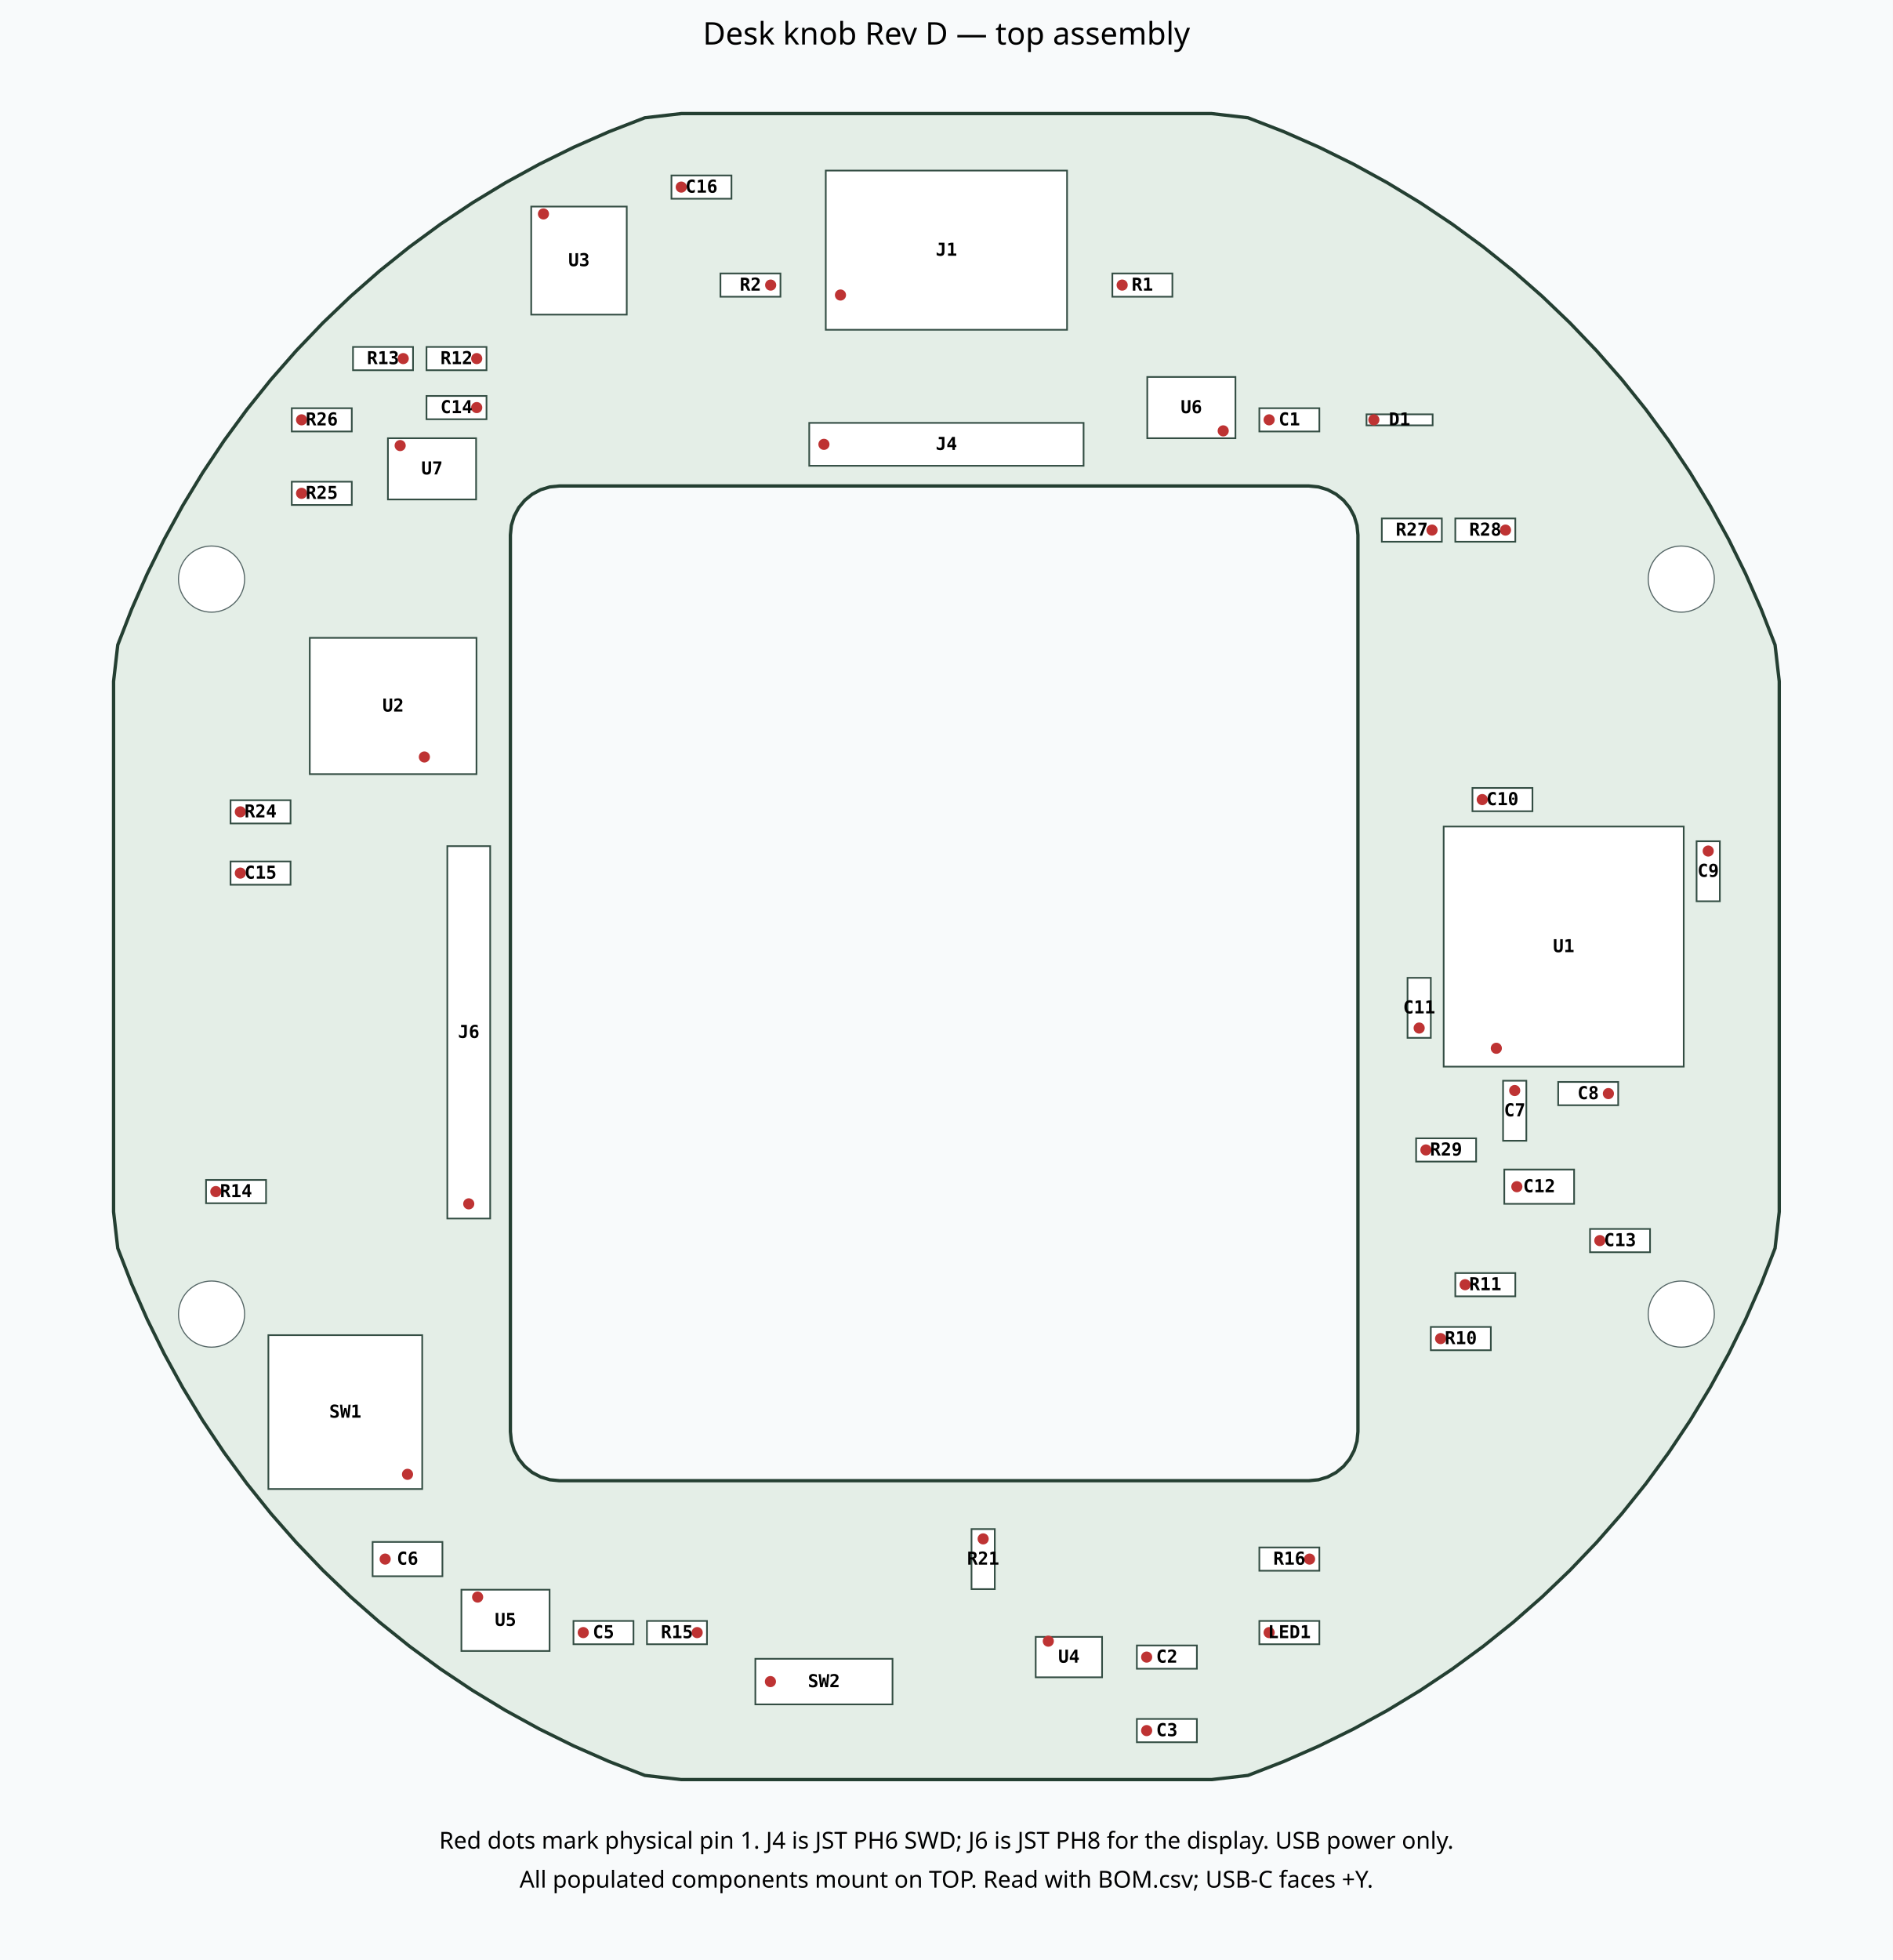
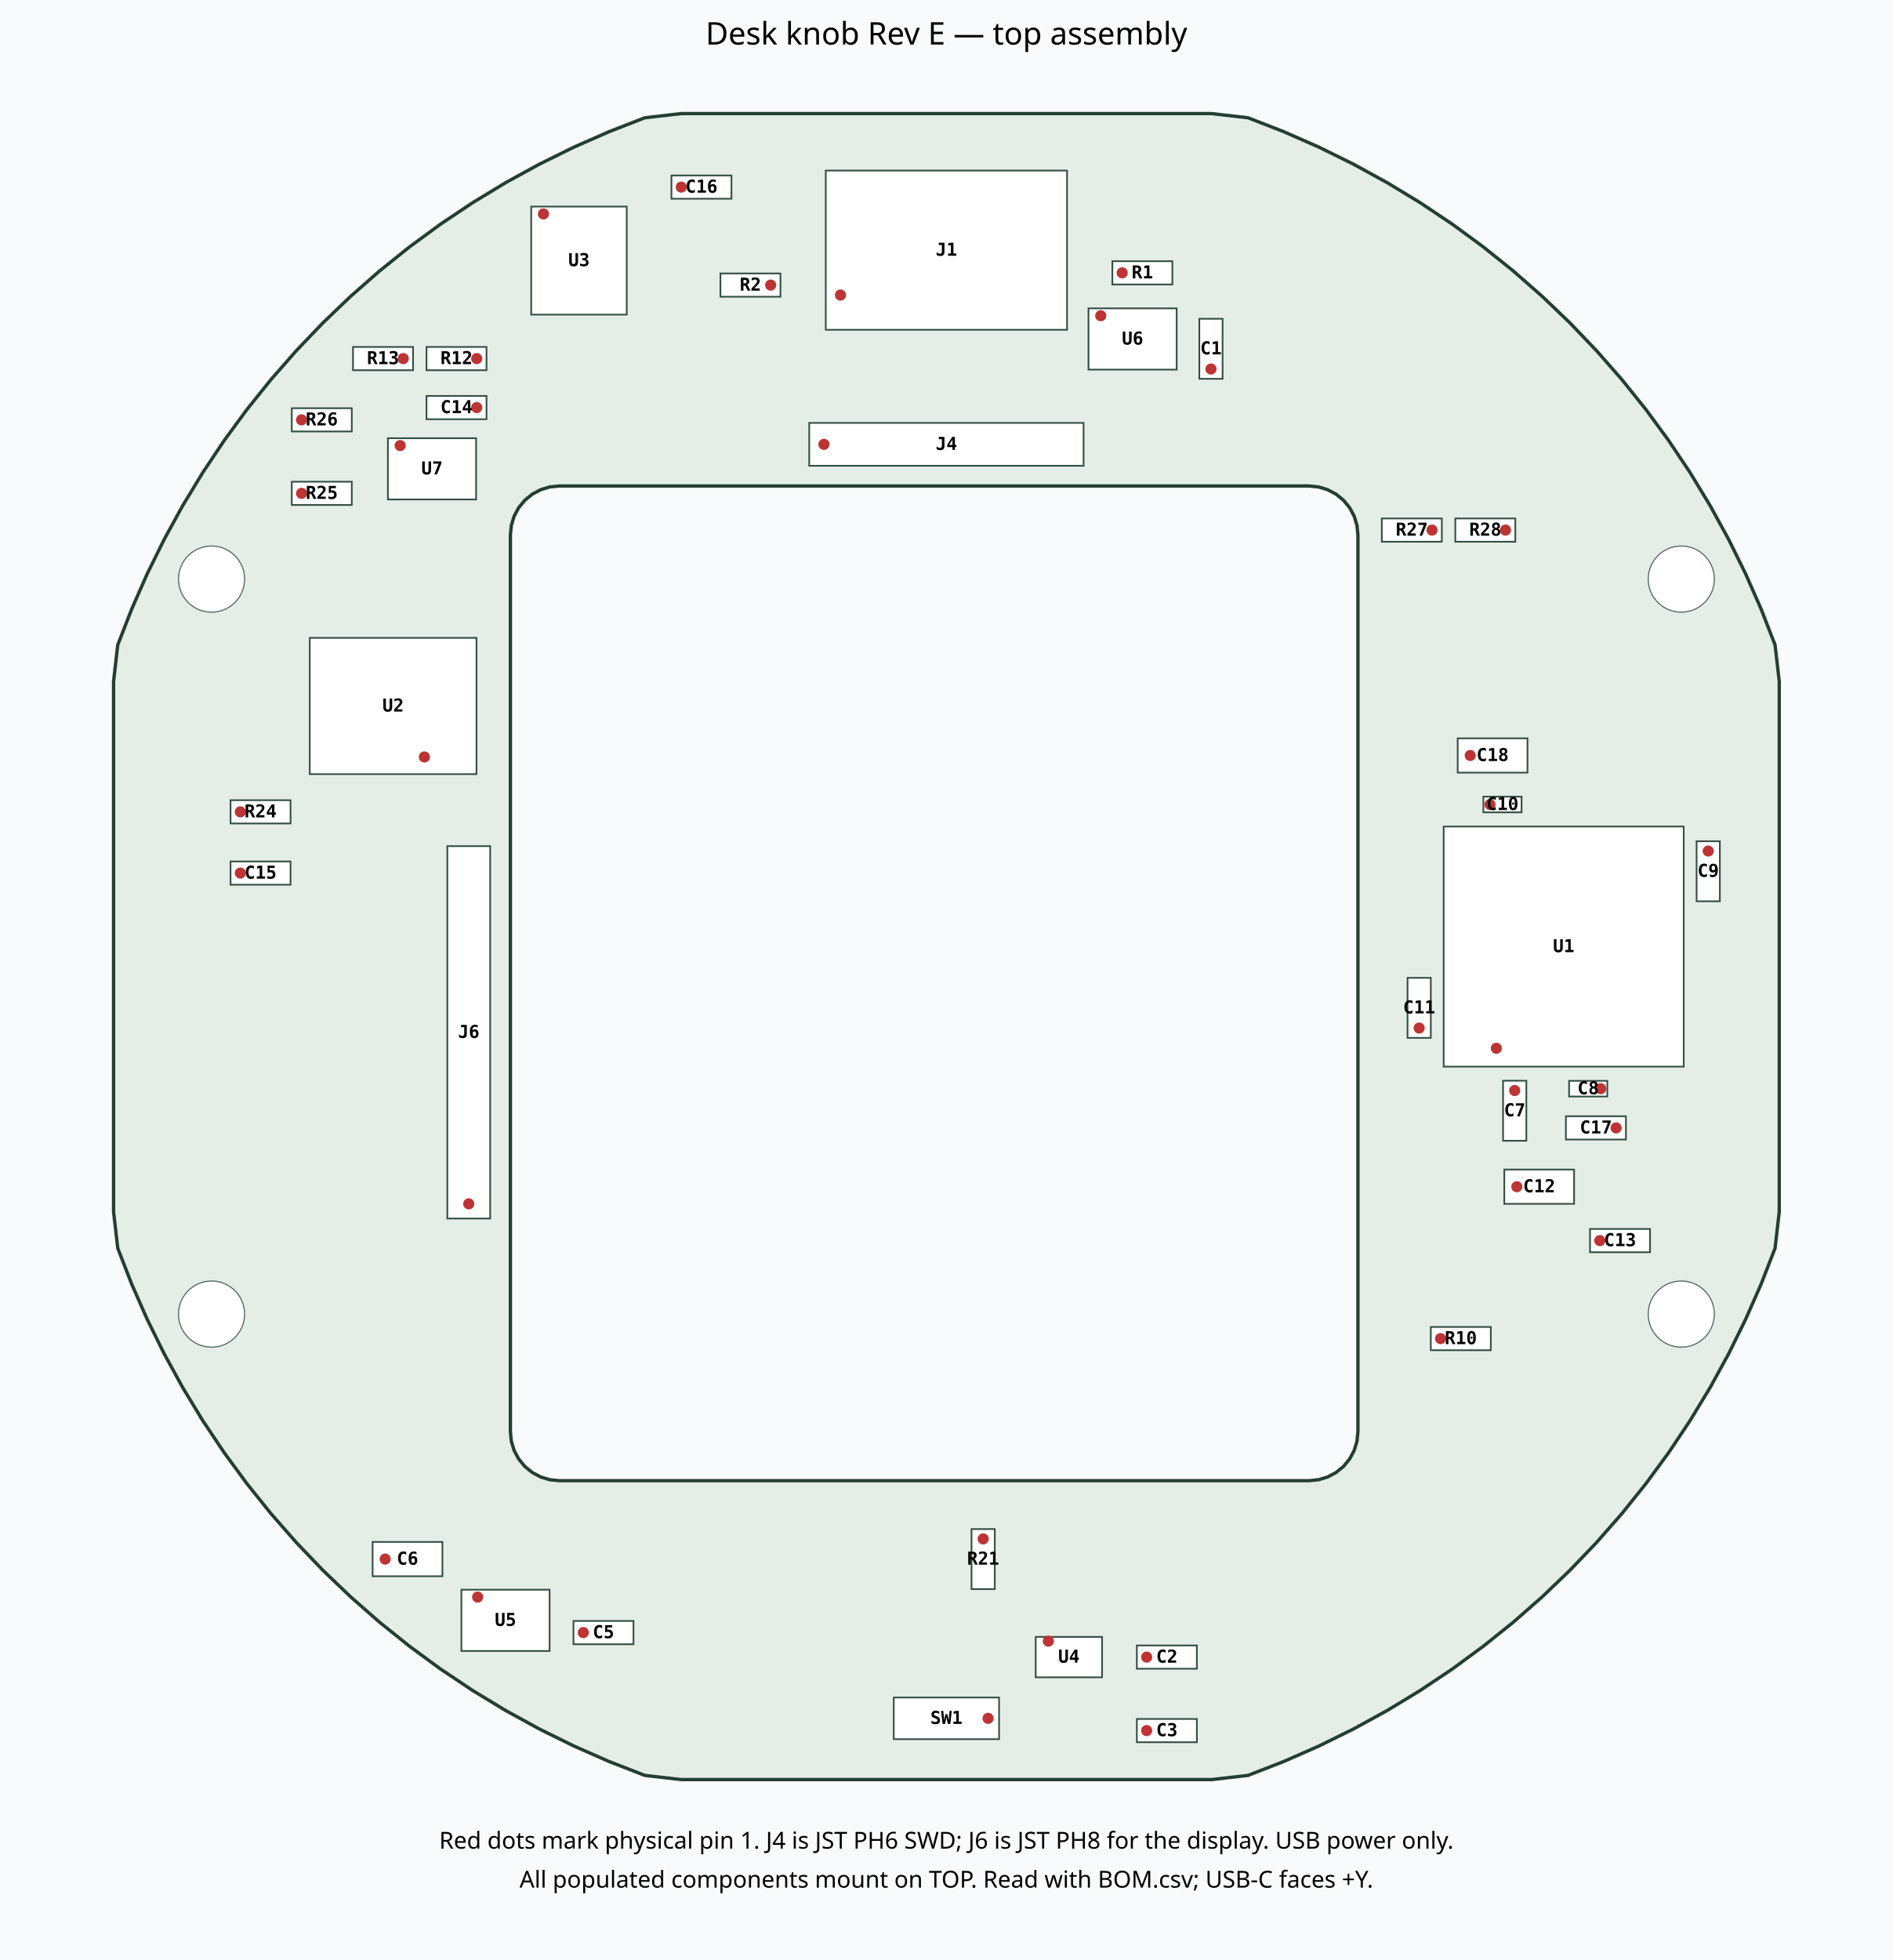
<svg xmlns="http://www.w3.org/2000/svg" width="1700" height="1760" viewBox="0 0 1700 1760">
  <rect width="1700" height="1760" fill="#f8fafb" />
-   <text x="850" y="40" text-anchor="middle" font-family="sans-serif" font-size="28">Desk knob Rev D — top assembly</text>
+   <text x="850" y="40" text-anchor="middle" font-family="sans-serif" font-size="28">Desk knob Rev E — top assembly</text>
  <path d="M 1598.000,850.000 L 1598.000,815.453 L 1598.000,780.973 L 1598.000,746.623 L 1598.000,712.471 L 1598.000,678.580 L 1598.000,645.015 L 1598.000,611.841 L 1594.237,579.120 L 1581.713,546.915 L 1567.796,515.286 L 1552.513,484.295 L 1535.892,454.000 L 1517.966,424.459 L 1498.768,395.727 L 1478.336,367.861 L 1456.707,340.912 L 1433.924,314.933 L 1410.029,289.971 L 1385.067,266.076 L 1359.088,243.293 L 1332.139,221.664 L 1304.273,201.232 L 1275.541,182.034 L 1246.000,164.108 L 1215.705,147.487 L 1184.714,132.204 L 1153.085,118.287 L 1120.880,105.763 L 1088.159,102.000 L 1054.985,102.000 L 1021.420,102.000 L 987.529,102.000 L 953.377,102.000 L 919.027,102.000 L 884.547,102.000 L 850.000,102.000 L 815.453,102.000 L 780.973,102.000 L 746.623,102.000 L 712.471,102.000 L 678.580,102.000 L 645.015,102.000 L 611.841,102.000 L 579.120,105.763 L 546.915,118.287 L 515.286,132.204 L 484.295,147.487 L 454.000,164.108 L 424.459,182.034 L 395.727,201.232 L 367.861,221.664 L 340.912,243.293 L 314.933,266.076 L 289.971,289.971 L 266.076,314.933 L 243.293,340.912 L 221.664,367.861 L 201.232,395.727 L 182.034,424.459 L 164.108,454.000 L 147.487,484.295 L 132.204,515.286 L 118.287,546.915 L 105.763,579.120 L 102.000,611.841 L 102.000,645.015 L 102.000,678.580 L 102.000,712.471 L 102.000,746.623 L 102.000,780.973 L 102.000,815.453 L 102.000,850.000 L 102.000,884.547 L 102.000,919.027 L 102.000,953.377 L 102.000,987.529 L 102.000,1021.420 L 102.000,1054.985 L 102.000,1088.159 L 105.763,1120.880 L 118.287,1153.085 L 132.204,1184.714 L 147.487,1215.705 L 164.108,1246.000 L 182.034,1275.541 L 201.232,1304.273 L 221.664,1332.139 L 243.293,1359.088 L 266.076,1385.067 L 289.971,1410.029 L 314.933,1433.924 L 340.912,1456.707 L 367.861,1478.336 L 395.727,1498.768 L 424.459,1517.966 L 454.000,1535.892 L 484.295,1552.513 L 515.286,1567.796 L 546.915,1581.713 L 579.120,1594.237 L 611.841,1598.000 L 645.015,1598.000 L 678.580,1598.000 L 712.471,1598.000 L 746.623,1598.000 L 780.973,1598.000 L 815.453,1598.000 L 850.000,1598.000 L 884.547,1598.000 L 919.027,1598.000 L 953.377,1598.000 L 987.529,1598.000 L 1021.420,1598.000 L 1054.985,1598.000 L 1088.159,1598.000 L 1120.880,1594.237 L 1153.085,1581.713 L 1184.714,1567.796 L 1215.705,1552.513 L 1246.000,1535.892 L 1275.541,1517.966 L 1304.273,1498.768 L 1332.139,1478.336 L 1359.088,1456.707 L 1385.067,1433.924 L 1410.029,1410.029 L 1433.924,1385.067 L 1456.707,1359.088 L 1478.336,1332.139 L 1498.768,1304.273 L 1517.966,1275.541 L 1535.892,1246.000 L 1552.513,1215.705 L 1567.796,1184.714 L 1581.713,1153.085 L 1594.237,1120.880 L 1598.000,1088.159 L 1598.000,1054.985 L 1598.000,1021.420 L 1598.000,987.529 L 1598.000,953.377 L 1598.000,919.027 L 1598.000,884.547 Z M 1219.600,480.400 L 1218.755,471.816 L 1216.251,463.562 L 1212.185,455.955 L 1206.713,449.287 L 1200.045,443.815 L 1192.438,439.749 L 1184.184,437.245 L 1175.600,436.400 L 502.400,436.400 L 493.816,437.245 L 485.562,439.749 L 477.955,443.815 L 471.287,449.287 L 465.815,455.955 L 461.749,463.562 L 459.245,471.816 L 458.400,480.400 L 458.400,1285.600 L 459.245,1294.184 L 461.749,1302.438 L 465.815,1310.045 L 471.287,1316.713 L 477.955,1322.185 L 485.562,1326.251 L 493.816,1328.755 L 502.400,1329.600 L 1175.600,1329.600 L 1184.184,1328.755 L 1192.438,1326.251 L 1200.045,1322.185 L 1206.713,1316.713 L 1212.185,1310.045 L 1216.251,1302.438 L 1218.755,1294.184 L 1219.600,1285.600 Z" fill="#e4eee7" stroke="#243f32" stroke-width="3" fill-rule="evenodd" />
  <circle cx="190" cy="520" r="29.7" fill="white" stroke="#566" />
  <circle cx="1510" cy="520" r="29.7" fill="white" stroke="#566" />
  <circle cx="190" cy="1180" r="29.7" fill="white" stroke="#566" />
  <circle cx="1510" cy="1180" r="29.7" fill="white" stroke="#566" />
  <circle cx="913.798" cy="253.922" r="6.6" fill="white" stroke="#566" />
  <circle cx="786.202" cy="253.922" r="6.6" fill="white" stroke="#566" />
  <rect x="1296.6" y="742.2" width="215.6" height="215.6" fill="#fff" stroke="#334d43" stroke-width="1.5" />
  <circle cx="1343.9" cy="941.3" r="5" fill="#be3333" />
  <text x="1404.4" y="855" text-anchor="middle" font-family="monospace" font-weight="bold" font-size="16">U1</text>
  <rect x="741.648" y="153.169" width="216.705" height="142.962" fill="#fff" stroke="#334d43" stroke-width="1.5" />
  <circle cx="754.848" cy="264.925" r="5" fill="#be3333" />
  <text x="850" y="229.65" text-anchor="middle" font-family="monospace" font-weight="bold" font-size="16">J1</text>
-   <rect x="999.05" y="245.55" width="53.9" height="20.9" fill="#fff" stroke="#334d43" stroke-width="1.5" />
-   <circle cx="1007.85" cy="256" r="5" fill="#be3333" />
-   <text x="1026" y="261" text-anchor="middle" font-family="monospace" font-weight="bold" font-size="16">R1</text>
+   <rect x="999.05" y="234.55" width="53.9" height="20.9" fill="#fff" stroke="#334d43" stroke-width="1.5" />
+   <circle cx="1007.85" cy="245.0" r="5" fill="#be3333" />
+   <text x="1026" y="250.0" text-anchor="middle" font-family="monospace" font-weight="bold" font-size="16">R1</text>
  <rect x="647.05" y="245.55" width="53.9" height="20.9" fill="#fff" stroke="#334d43" stroke-width="1.5" />
  <circle cx="692.15" cy="256" r="5" fill="#be3333" />
  <text x="674" y="261" text-anchor="middle" font-family="monospace" font-weight="bold" font-size="16">R2</text>
-   <rect x="1030.4" y="338.5" width="79.2" height="55.0" fill="#fff" stroke="#334d43" stroke-width="1.5" />
-   <circle cx="1098.6" cy="386.9" r="5" fill="#be3333" />
-   <text x="1070" y="371" text-anchor="middle" font-family="monospace" font-weight="bold" font-size="16">U6</text>
-   <rect x="1131.05" y="366.55" width="53.9" height="20.9" fill="#fff" stroke="#334d43" stroke-width="1.5" />
-   <circle cx="1139.85" cy="377.0" r="5" fill="#be3333" />
-   <text x="1158" y="382.0" text-anchor="middle" font-family="monospace" font-weight="bold" font-size="16">C1</text>
-   <rect x="1227.3" y="372.05" width="59.4" height="9.9" fill="#fff" stroke="#334d43" stroke-width="1.5" />
-   <circle cx="1233.9" cy="377.0" r="5" fill="#be3333" />
-   <text x="1257.0" y="382.0" text-anchor="middle" font-family="monospace" font-weight="bold" font-size="16">D1</text>
+   <rect x="977.6" y="276.9" width="79.2" height="55.0" fill="#fff" stroke="#334d43" stroke-width="1.5" />
+   <circle cx="988.6" cy="283.5" r="5" fill="#be3333" />
+   <text x="1017.2" y="309.4" text-anchor="middle" font-family="monospace" font-weight="bold" font-size="16">U6</text>
+   <rect x="1077.15" y="286.25" width="20.9" height="53.9" fill="#fff" stroke="#334d43" stroke-width="1.5" />
+   <circle cx="1087.6" cy="331.35" r="5" fill="#be3333" />
+   <text x="1087.6" y="318.2" text-anchor="middle" font-family="monospace" font-weight="bold" font-size="16">C1</text>
  <rect x="930.19" y="1469.85" width="59.62" height="36.3" fill="#fff" stroke="#334d43" stroke-width="1.5" />
  <circle cx="941.52" cy="1473.7" r="5" fill="#be3333" />
  <text x="960" y="1493" text-anchor="middle" font-family="monospace" font-weight="bold" font-size="16">U4</text>
  <rect x="1021.05" y="1477.55" width="53.9" height="20.9" fill="#fff" stroke="#334d43" stroke-width="1.5" />
  <circle cx="1029.85" cy="1488" r="5" fill="#be3333" />
  <text x="1048" y="1493" text-anchor="middle" font-family="monospace" font-weight="bold" font-size="16">C2</text>
  <rect x="1021.05" y="1543.55" width="53.9" height="20.9" fill="#fff" stroke="#334d43" stroke-width="1.5" />
  <circle cx="1029.85" cy="1554" r="5" fill="#be3333" />
  <text x="1048" y="1559" text-anchor="middle" font-family="monospace" font-weight="bold" font-size="16">C3</text>
  <rect x="872.55" y="1373.05" width="20.9" height="53.9" fill="#fff" stroke="#334d43" stroke-width="1.5" />
  <circle cx="883.0" cy="1381.85" r="5" fill="#be3333" />
  <text x="883.0" y="1405" text-anchor="middle" font-family="monospace" font-weight="bold" font-size="16">R21</text>
  <rect x="414.4" y="1427.5" width="79.2" height="55.0" fill="#fff" stroke="#334d43" stroke-width="1.5" />
  <circle cx="428.975" cy="1434.1" r="5" fill="#be3333" />
  <text x="454" y="1460.0" text-anchor="middle" font-family="monospace" font-weight="bold" font-size="16">U5</text>
  <rect x="515.05" y="1455.55" width="53.9" height="20.9" fill="#fff" stroke="#334d43" stroke-width="1.5" />
  <circle cx="523.85" cy="1466" r="5" fill="#be3333" />
  <text x="542" y="1471" text-anchor="middle" font-family="monospace" font-weight="bold" font-size="16">C5</text>
  <rect x="334.65" y="1384.6" width="62.7" height="30.8" fill="#fff" stroke="#334d43" stroke-width="1.5" />
  <circle cx="345.925" cy="1400" r="5" fill="#be3333" />
  <text x="366" y="1405" text-anchor="middle" font-family="monospace" font-weight="bold" font-size="16">C6</text>
  <rect x="1349.95" y="970.45" width="20.9" height="53.9" fill="#fff" stroke="#334d43" stroke-width="1.5" />
  <circle cx="1360.4" cy="979.25" r="5" fill="#be3333" />
  <text x="1360.4" y="1002.4" text-anchor="middle" font-family="monospace" font-weight="bold" font-size="16">C7</text>
-   <rect x="1399.45" y="971.55" width="53.9" height="20.9" fill="#fff" stroke="#334d43" stroke-width="1.5" />
-   <circle cx="1444.55" cy="982" r="5" fill="#be3333" />
-   <text x="1426.4" y="987" text-anchor="middle" font-family="monospace" font-weight="bold" font-size="16">C8</text>
+   <rect x="1409.24" y="970.56" width="34.32" height="14.08" fill="#fff" stroke="#334d43" stroke-width="1.5" />
+   <circle cx="1437.62" cy="977.6" r="5" fill="#be3333" />
+   <text x="1426.4" y="982.6" text-anchor="middle" font-family="monospace" font-weight="bold" font-size="16">C8</text>
  <rect x="1523.75" y="755.4" width="20.9" height="53.9" fill="#fff" stroke="#334d43" stroke-width="1.5" />
  <circle cx="1534.2" cy="764.2" r="5" fill="#be3333" />
  <text x="1534.2" y="787.35" text-anchor="middle" font-family="monospace" font-weight="bold" font-size="16">C9</text>
-   <rect x="1322.45" y="707.55" width="53.9" height="20.9" fill="#fff" stroke="#334d43" stroke-width="1.5" />
-   <circle cx="1331.25" cy="718" r="5" fill="#be3333" />
-   <text x="1349.4" y="723" text-anchor="middle" font-family="monospace" font-weight="bold" font-size="16">C10</text>
+   <rect x="1332.24" y="715.36" width="34.32" height="14.08" fill="#fff" stroke="#334d43" stroke-width="1.5" />
+   <circle cx="1338.18" cy="722.4" r="5" fill="#be3333" />
+   <text x="1349.4" y="727.4" text-anchor="middle" font-family="monospace" font-weight="bold" font-size="16">C10</text>
  <rect x="1264.15" y="878.05" width="20.9" height="53.9" fill="#fff" stroke="#334d43" stroke-width="1.5" />
  <circle cx="1274.6" cy="923.15" r="5" fill="#be3333" />
  <text x="1274.6" y="910.0" text-anchor="middle" font-family="monospace" font-weight="bold" font-size="16">C11</text>
-   <rect x="1271.85" y="1022.15" width="53.9" height="20.9" fill="#fff" stroke="#334d43" stroke-width="1.5" />
-   <circle cx="1280.65" cy="1032.6" r="5" fill="#be3333" />
-   <text x="1298.8" y="1037.6" text-anchor="middle" font-family="monospace" font-weight="bold" font-size="16">R29</text>
+   <rect x="1406.38" y="1002.35" width="53.9" height="20.9" fill="#fff" stroke="#334d43" stroke-width="1.5" />
+   <circle cx="1451.48" cy="1012.8" r="5" fill="#be3333" />
+   <text x="1433.33" y="1017.8" text-anchor="middle" font-family="monospace" font-weight="bold" font-size="16">C17</text>
+   <rect x="1309.195" y="663.0" width="62.7" height="30.8" fill="#fff" stroke="#334d43" stroke-width="1.5" />
+   <circle cx="1320.47" cy="678.4" r="5" fill="#be3333" />
+   <text x="1340.545" y="683.4" text-anchor="middle" font-family="monospace" font-weight="bold" font-size="16">C18</text>
  <rect x="1351.05" y="1050.2" width="62.7" height="30.8" fill="#fff" stroke="#334d43" stroke-width="1.5" />
  <circle cx="1362.325" cy="1065.6" r="5" fill="#be3333" />
  <text x="1382.4" y="1070.6" text-anchor="middle" font-family="monospace" font-weight="bold" font-size="16">C12</text>
  <rect x="1428.05" y="1103.55" width="53.9" height="20.9" fill="#fff" stroke="#334d43" stroke-width="1.5" />
  <circle cx="1436.85" cy="1114" r="5" fill="#be3333" />
  <text x="1455.0" y="1119" text-anchor="middle" font-family="monospace" font-weight="bold" font-size="16">C13</text>
  <rect x="1285.05" y="1191.55" width="53.9" height="20.9" fill="#fff" stroke="#334d43" stroke-width="1.5" />
  <circle cx="1293.85" cy="1202" r="5" fill="#be3333" />
  <text x="1312" y="1207" text-anchor="middle" font-family="monospace" font-weight="bold" font-size="16">R10</text>
-   <rect x="1307.05" y="1143.15" width="53.9" height="20.9" fill="#fff" stroke="#334d43" stroke-width="1.5" />
-   <circle cx="1315.85" cy="1153.6" r="5" fill="#be3333" />
-   <text x="1334" y="1158.6" text-anchor="middle" font-family="monospace" font-weight="bold" font-size="16">R11</text>
  <rect x="726.8" y="379.75" width="246.4" height="38.5" fill="#fff" stroke="#334d43" stroke-width="1.5" />
  <circle cx="740" cy="399.0" r="5" fill="#be3333" />
  <text x="850" y="404.0" text-anchor="middle" font-family="monospace" font-weight="bold" font-size="16">J4</text>
  <rect x="278.21" y="572.763" width="149.738" height="122.369" fill="#fff" stroke="#334d43" stroke-width="1.5" />
  <circle cx="381.149" cy="679.737" r="5" fill="#be3333" />
  <text x="353.079" y="638.947" text-anchor="middle" font-family="monospace" font-weight="bold" font-size="16">U2</text>
  <rect x="348.4" y="393.5" width="79.2" height="55.0" fill="#fff" stroke="#334d43" stroke-width="1.5" />
  <circle cx="359.4" cy="400.1" r="5" fill="#be3333" />
  <text x="388" y="426.0" text-anchor="middle" font-family="monospace" font-weight="bold" font-size="16">U7</text>
  <rect x="207.05" y="718.55" width="53.9" height="20.9" fill="#fff" stroke="#334d43" stroke-width="1.5" />
  <circle cx="215.85" cy="729.0" r="5" fill="#be3333" />
  <text x="234" y="734.0" text-anchor="middle" font-family="monospace" font-weight="bold" font-size="16">R24</text>
  <rect x="262.05" y="432.55" width="53.9" height="20.9" fill="#fff" stroke="#334d43" stroke-width="1.5" />
  <circle cx="270.85" cy="443.0" r="5" fill="#be3333" />
  <text x="289.0" y="448.0" text-anchor="middle" font-family="monospace" font-weight="bold" font-size="16">R25</text>
  <rect x="262.05" y="366.55" width="53.9" height="20.9" fill="#fff" stroke="#334d43" stroke-width="1.5" />
  <circle cx="270.85" cy="377.0" r="5" fill="#be3333" />
  <text x="289.0" y="382.0" text-anchor="middle" font-family="monospace" font-weight="bold" font-size="16">R26</text>
  <rect x="383.05" y="355.55" width="53.9" height="20.9" fill="#fff" stroke="#334d43" stroke-width="1.5" />
  <circle cx="428.15" cy="366" r="5" fill="#be3333" />
  <text x="410" y="371" text-anchor="middle" font-family="monospace" font-weight="bold" font-size="16">C14</text>
  <rect x="383.05" y="311.55" width="53.9" height="20.9" fill="#fff" stroke="#334d43" stroke-width="1.5" />
  <circle cx="428.15" cy="322" r="5" fill="#be3333" />
  <text x="410" y="327" text-anchor="middle" font-family="monospace" font-weight="bold" font-size="16">R12</text>
  <rect x="317.05" y="311.55" width="53.9" height="20.9" fill="#fff" stroke="#334d43" stroke-width="1.5" />
  <circle cx="362.15" cy="322" r="5" fill="#be3333" />
  <text x="344" y="327" text-anchor="middle" font-family="monospace" font-weight="bold" font-size="16">R13</text>
  <rect x="477.1" y="185.49" width="85.8" height="97.02" fill="#fff" stroke="#334d43" stroke-width="1.5" />
  <circle cx="488.1" cy="192.09" r="5" fill="#be3333" />
  <text x="520" y="239" text-anchor="middle" font-family="monospace" font-weight="bold" font-size="16">U3</text>
  <rect x="603.05" y="157.55" width="53.9" height="20.9" fill="#fff" stroke="#334d43" stroke-width="1.5" />
  <circle cx="611.85" cy="168" r="5" fill="#be3333" />
  <text x="630" y="173" text-anchor="middle" font-family="monospace" font-weight="bold" font-size="16">C16</text>
-   <rect x="241.04" y="1198.92" width="138.16" height="138.16" fill="#fff" stroke="#334d43" stroke-width="1.5" />
-   <circle cx="366" cy="1323.88" r="5" fill="#be3333" />
-   <text x="310.12" y="1273" text-anchor="middle" font-family="monospace" font-weight="bold" font-size="16">SW1</text>
-   <rect x="185.05" y="1059.55" width="53.9" height="20.9" fill="#fff" stroke="#334d43" stroke-width="1.5" />
-   <circle cx="193.85" cy="1070" r="5" fill="#be3333" />
-   <text x="212" y="1075" text-anchor="middle" font-family="monospace" font-weight="bold" font-size="16">R14</text>
-   <rect x="678.402" y="1489.54" width="123.196" height="40.92" fill="#fff" stroke="#334d43" stroke-width="1.5" />
-   <circle cx="691.932" cy="1510" r="5" fill="#be3333" />
-   <text x="740" y="1515" text-anchor="middle" font-family="monospace" font-weight="bold" font-size="16">SW2</text>
-   <rect x="581.05" y="1455.55" width="53.9" height="20.9" fill="#fff" stroke="#334d43" stroke-width="1.5" />
-   <circle cx="626.15" cy="1466" r="5" fill="#be3333" />
-   <text x="608" y="1471" text-anchor="middle" font-family="monospace" font-weight="bold" font-size="16">R15</text>
-   <rect x="1131.05" y="1455.55" width="53.9" height="20.9" fill="#fff" stroke="#334d43" stroke-width="1.5" />
-   <circle cx="1139.85" cy="1466" r="5" fill="#be3333" />
-   <text x="1158" y="1471" text-anchor="middle" font-family="monospace" font-weight="bold" font-size="16">LED1</text>
-   <rect x="1131.05" y="1389.55" width="53.9" height="20.9" fill="#fff" stroke="#334d43" stroke-width="1.5" />
-   <circle cx="1176.15" cy="1400" r="5" fill="#be3333" />
-   <text x="1158" y="1405" text-anchor="middle" font-family="monospace" font-weight="bold" font-size="16">R16</text>
+   <rect x="802.7" y="1524.3" width="94.6" height="37.4" fill="#fff" stroke="#334d43" stroke-width="1.5" />
+   <circle cx="887.4" cy="1543.0" r="5" fill="#be3333" />
+   <text x="850" y="1548.0" text-anchor="middle" font-family="monospace" font-weight="bold" font-size="16">SW1</text>
  <rect x="401.75" y="759.8" width="38.5" height="334.4" fill="#fff" stroke="#334d43" stroke-width="1.5" />
  <circle cx="421.0" cy="1081.0" r="5" fill="#be3333" />
  <text x="421.0" y="932.0" text-anchor="middle" font-family="monospace" font-weight="bold" font-size="16">J6</text>
  <rect x="1241.05" y="465.55" width="53.9" height="20.9" fill="#fff" stroke="#334d43" stroke-width="1.5" />
  <circle cx="1286.15" cy="476" r="5" fill="#be3333" />
  <text x="1268" y="481" text-anchor="middle" font-family="monospace" font-weight="bold" font-size="16">R27</text>
  <rect x="1307.05" y="465.55" width="53.9" height="20.9" fill="#fff" stroke="#334d43" stroke-width="1.5" />
  <circle cx="1352.15" cy="476" r="5" fill="#be3333" />
  <text x="1334" y="481" text-anchor="middle" font-family="monospace" font-weight="bold" font-size="16">R28</text>
  <rect x="207.05" y="773.55" width="53.9" height="20.9" fill="#fff" stroke="#334d43" stroke-width="1.5" />
  <circle cx="215.85" cy="784" r="5" fill="#be3333" />
  <text x="234" y="789" text-anchor="middle" font-family="monospace" font-weight="bold" font-size="16">C15</text>
  <text x="850" y="1660" text-anchor="middle" font-family="sans-serif" font-size="21">Red dots mark physical pin 1. J4 is JST PH6 SWD; J6 is JST PH8 for the display. USB power only.</text>
  <text x="850" y="1695" text-anchor="middle" font-family="sans-serif" font-size="21">All populated components mount on TOP. Read with BOM.csv; USB-C faces +Y.</text>
</svg>
